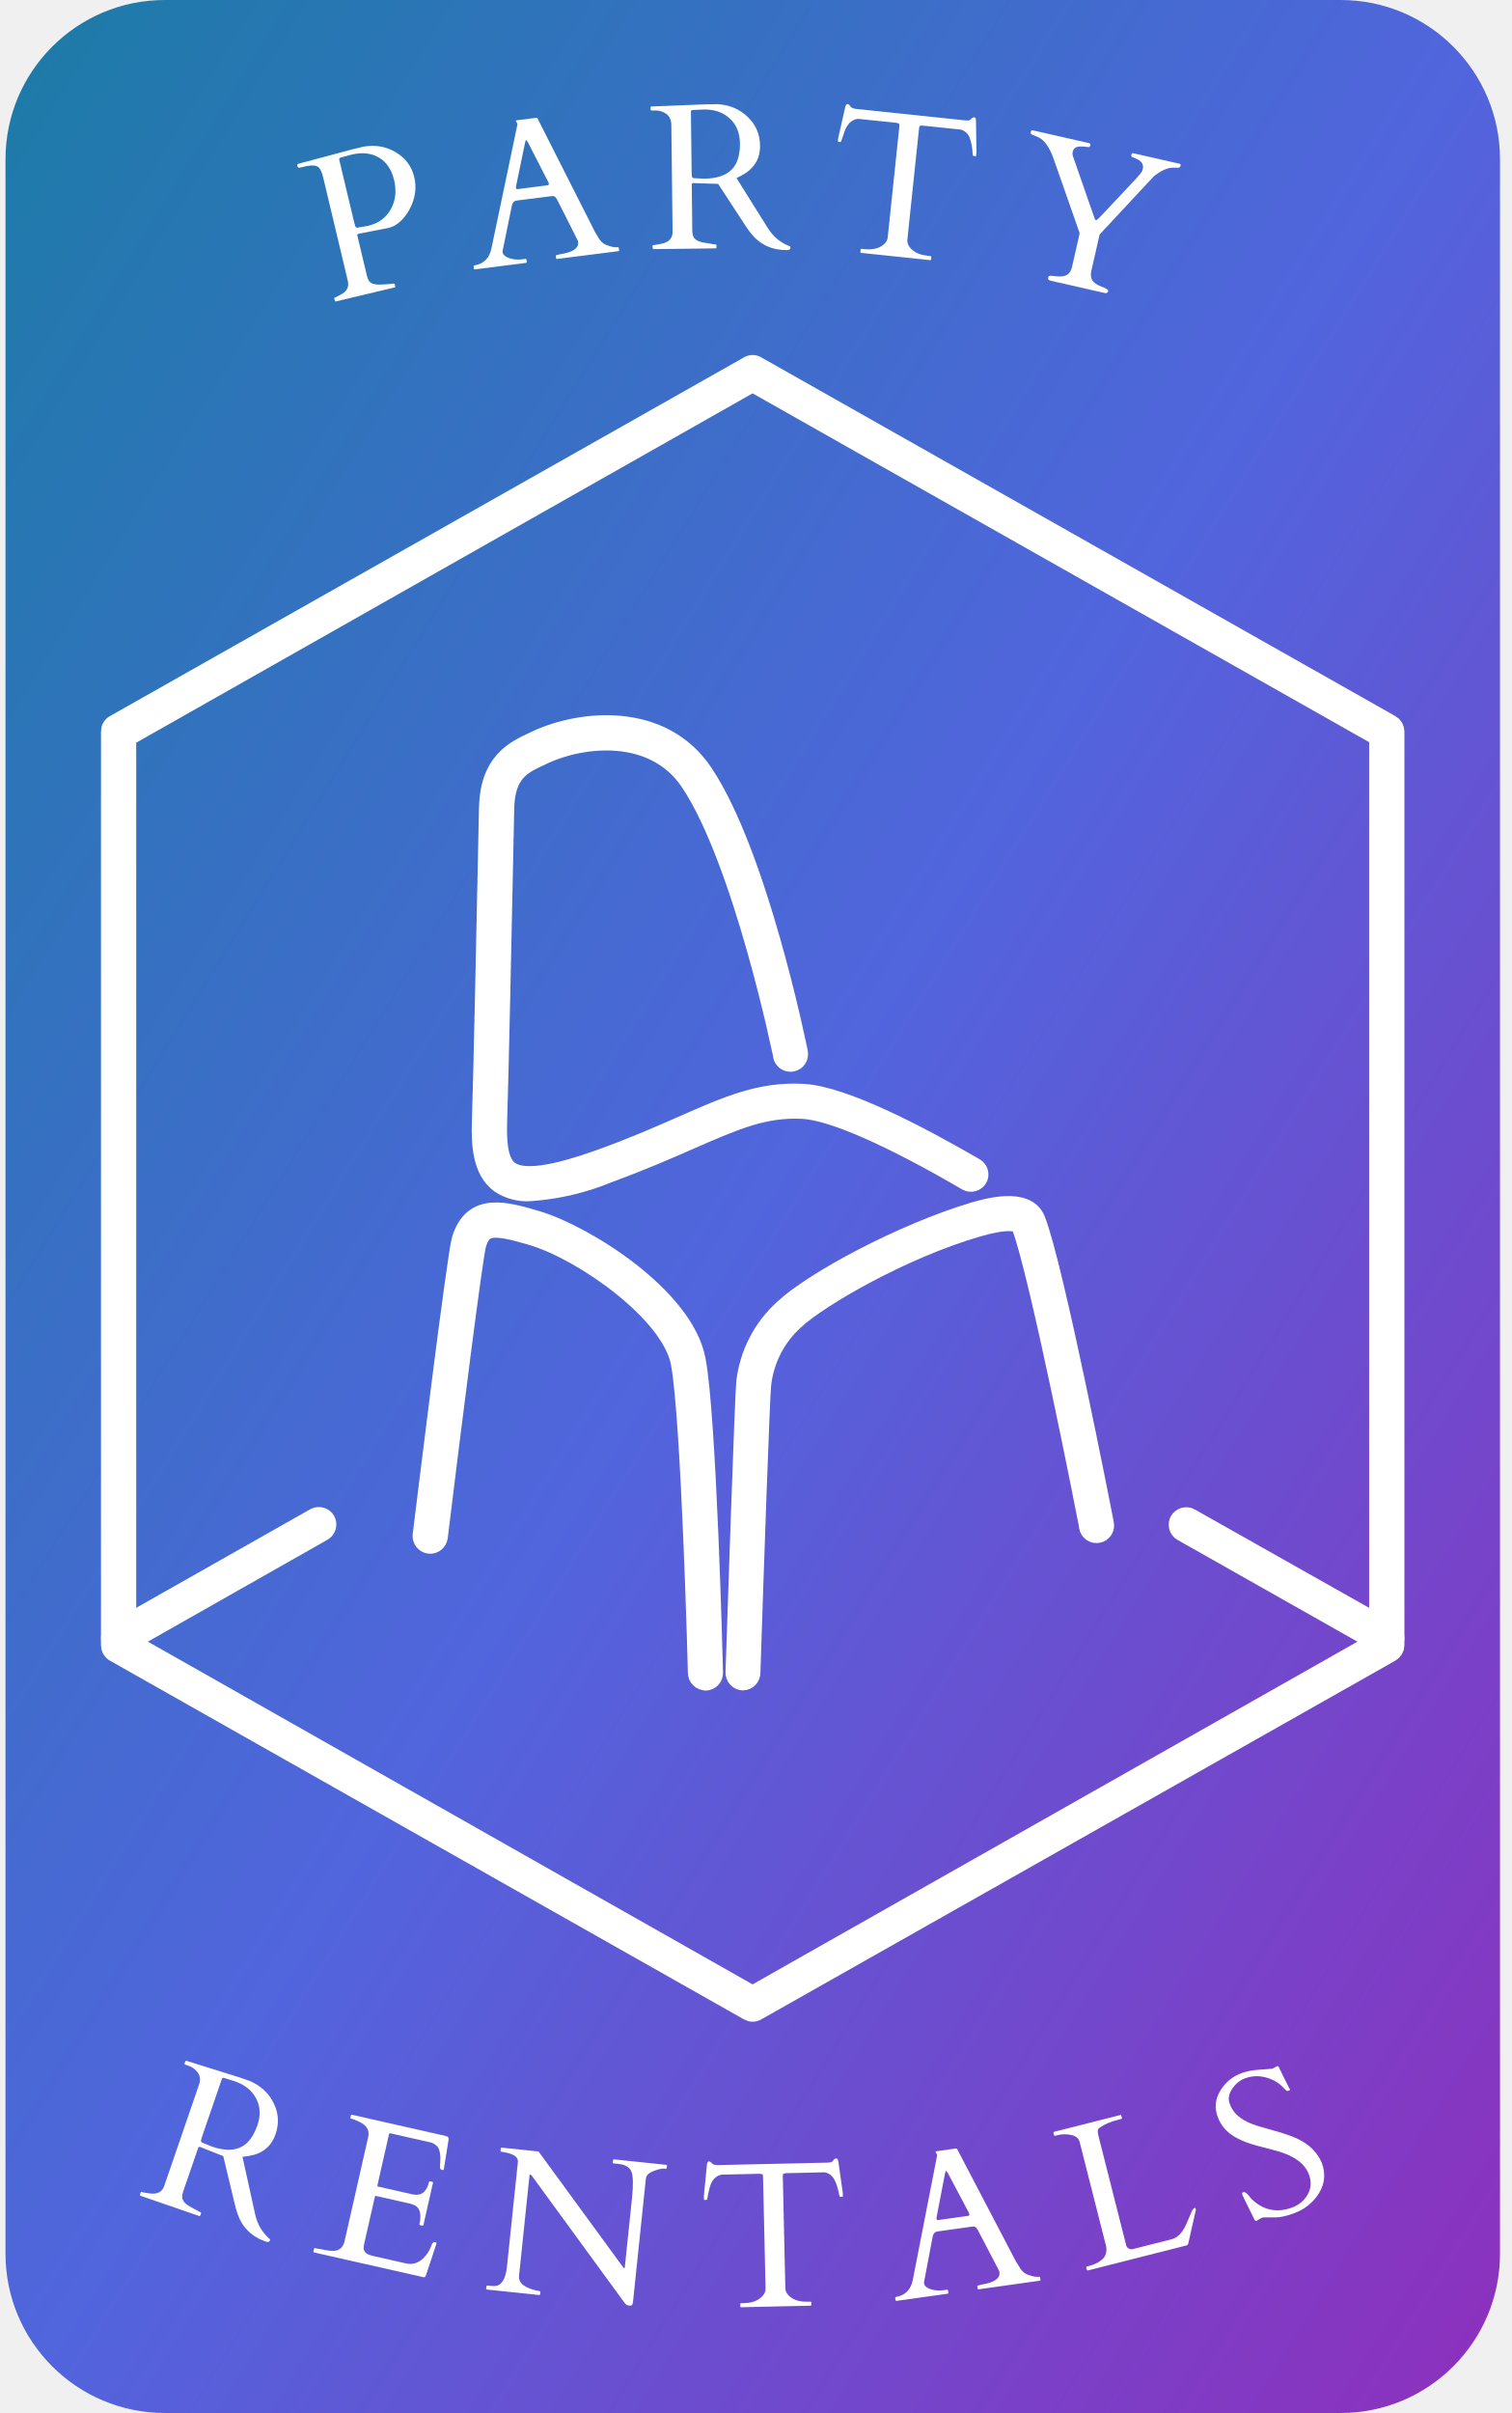
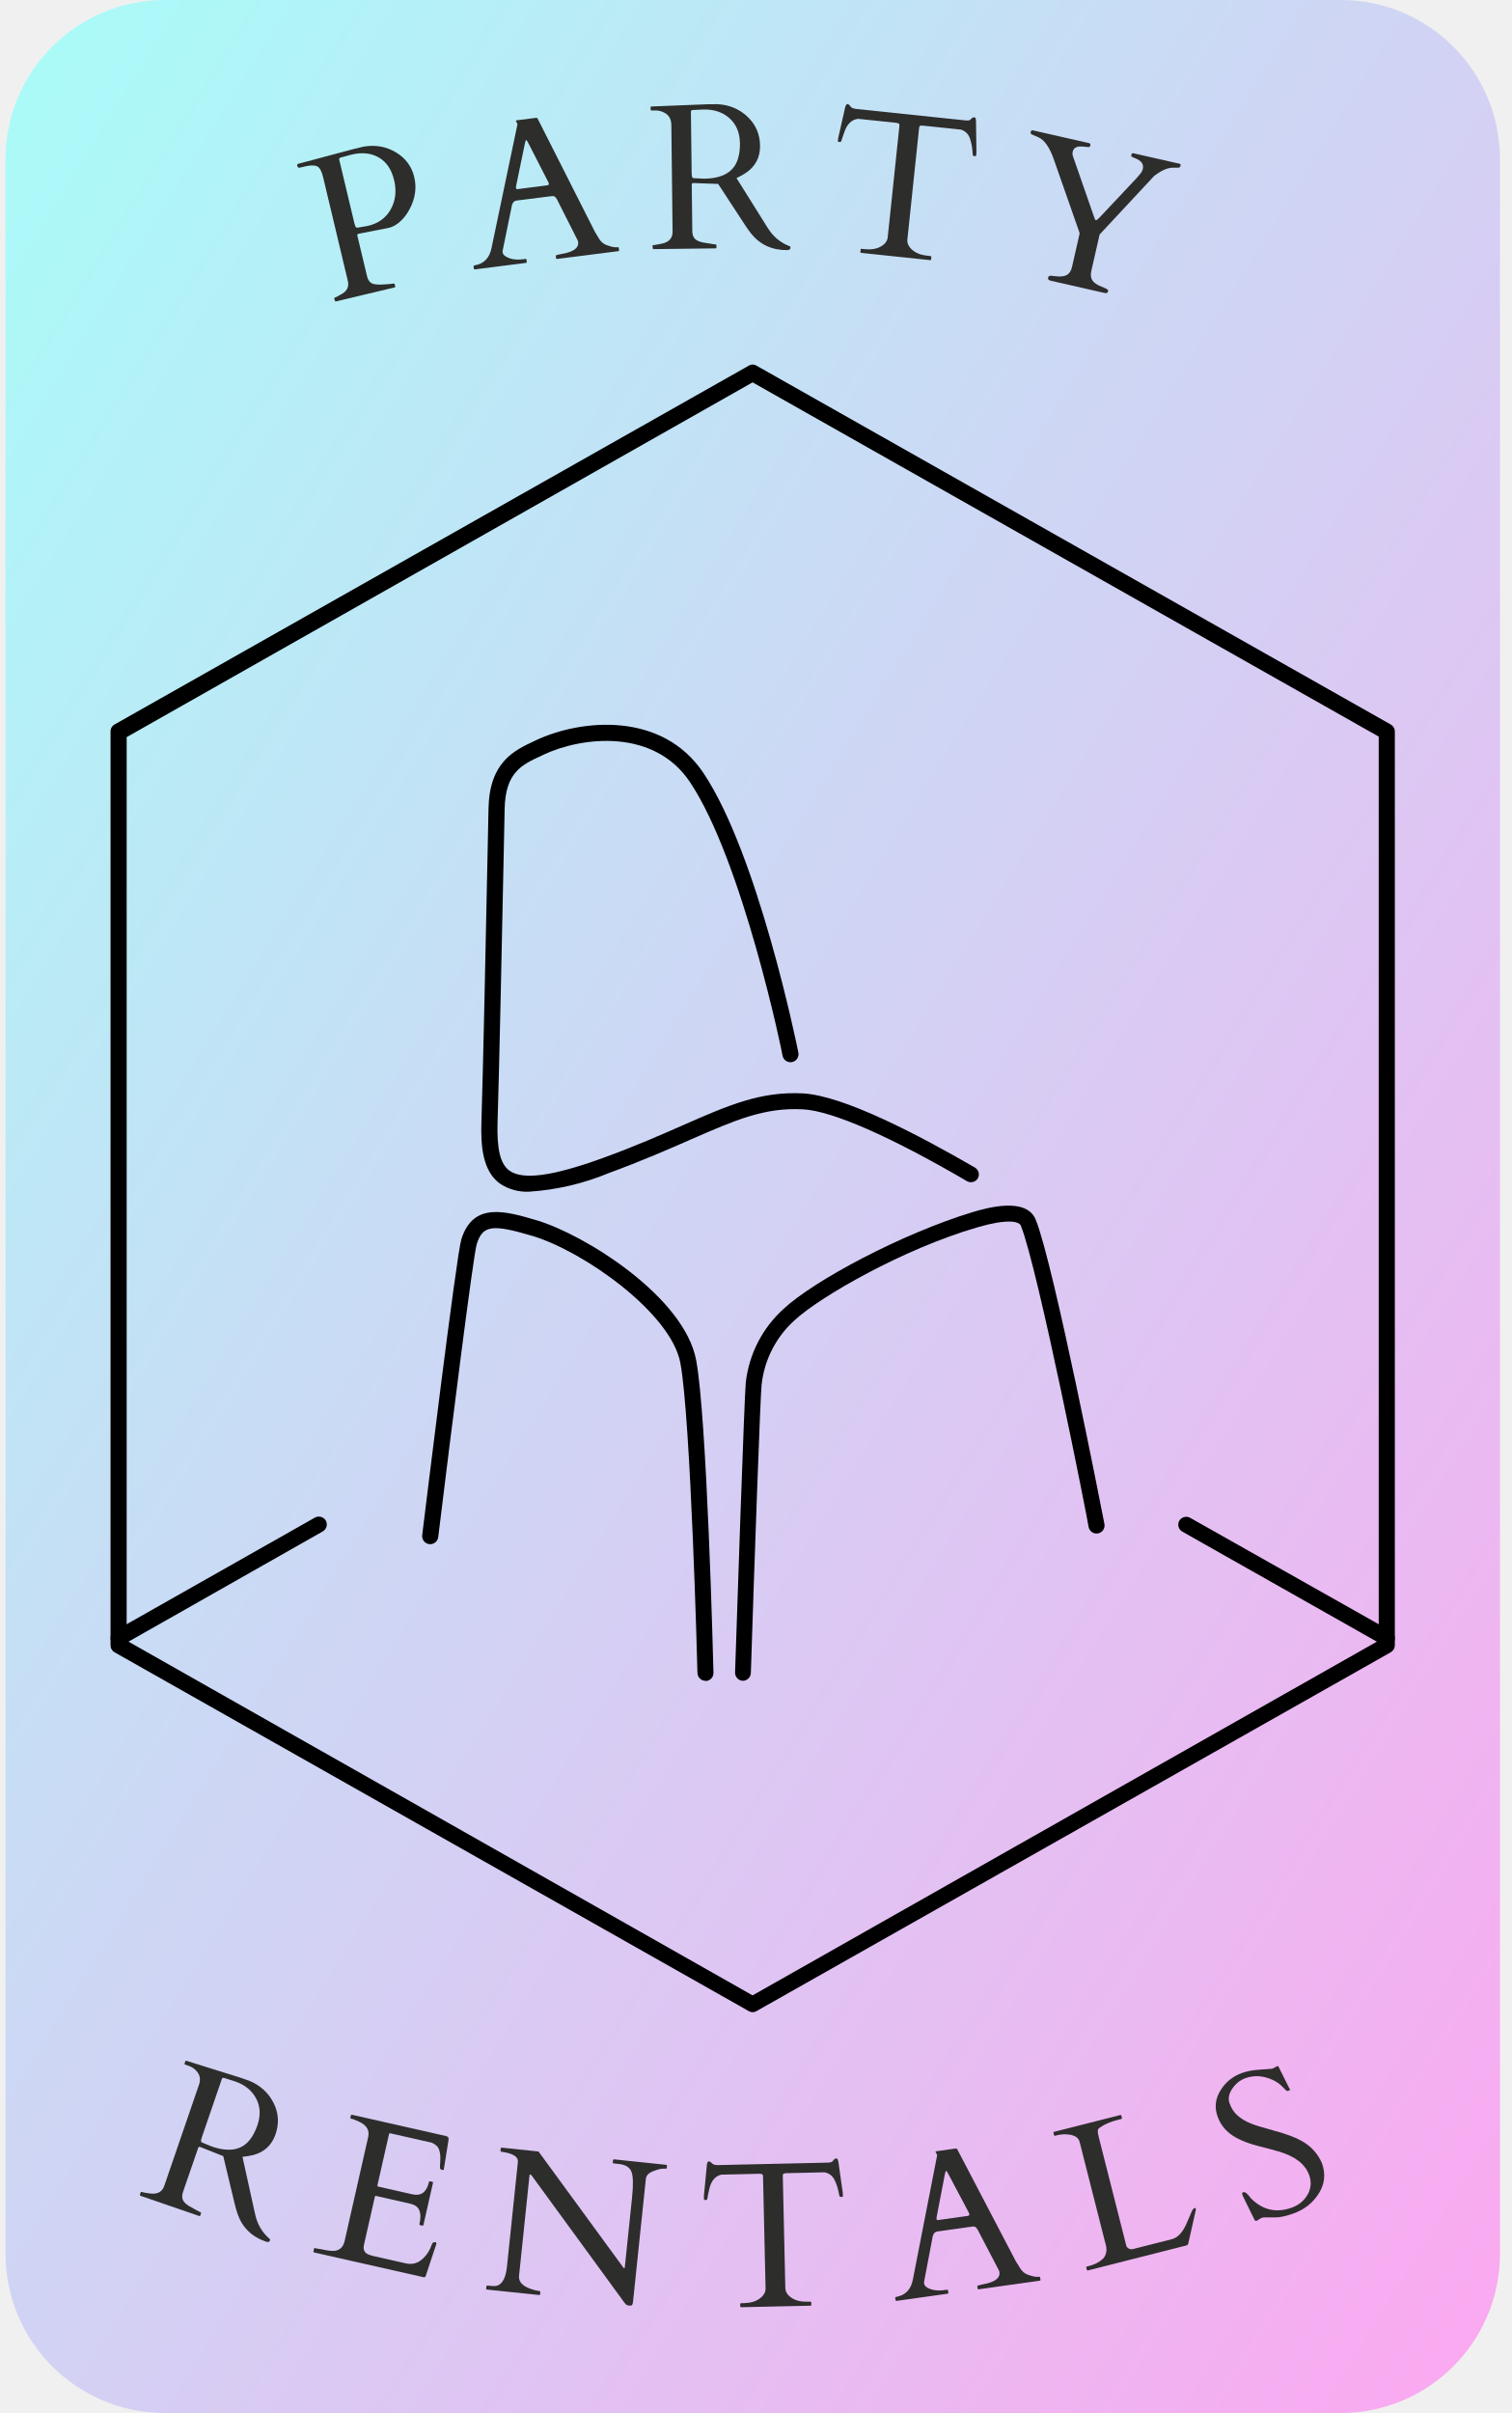
<svg xmlns="http://www.w3.org/2000/svg" zoomAndPan="magnify" viewBox="1 23.5 114.94 757" height="750" width="470">
  <defs>
    <linearGradient id="bgGradient" x1="0%" y1="0%" x2="100%" y2="100%">
-       <stop offset="0%" stop-color="#1b7ca6" />
-       <stop offset="50%" stop-color="#5165dd" />
-       <stop offset="100%" stop-color="#8e2fbd" />
+       <stop offset="0%" stop-color="#a8fdf8" />
+       <stop offset="100%" stop-color="#fca7f0" />
    </linearGradient>
  </defs>
  <rect x="1" y="23.5" width="469" height="757" rx="50" ry="50" transform="translate(-178)" fill="url(#bgGradient)" />
  <g transform="translate(-352.1)">
-     <path fill="#ffffff" stroke="#ffffff" stroke-width="6" stroke-linejoin="round" stroke-linecap="round" d="M 409.547 654.746 C 409.109 654.75 408.707 654.637 408.332 654.406 L 209.348 541.863 C 208.945 541.637 208.633 541.324 208.402 540.926 C 208.172 540.527 208.062 540.098 208.066 539.637 L 208.066 252.961 C 208.059 252.508 208.172 252.082 208.402 251.688 C 208.633 251.293 208.945 250.988 209.348 250.77 L 408.332 138.227 C 408.711 137.988 409.121 137.871 409.562 137.871 C 410.008 137.871 410.418 137.988 410.797 138.227 L 609.781 250.77 C 610.184 250.988 610.504 251.293 610.742 251.684 C 610.977 252.078 611.094 252.504 611.098 252.961 L 611.098 539.637 C 611.094 540.098 610.977 540.531 610.742 540.93 C 610.504 541.328 610.184 541.637 609.781 541.863 L 410.797 654.406 C 410.41 654.641 409.996 654.754 409.547 654.746 Z M 213.125 538.188 L 409.547 649.484 L 606.039 538.188 L 606.039 254.582 L 409.547 143.453 L 213.125 254.75 Z M 608.535 539.637 Z M 608.535 539.637 " fill-opacity="1" fill-rule="nonzero" />
-     <path fill="#ffffff" stroke="#ffffff" stroke-width="6" stroke-linejoin="round" stroke-linecap="round" d="M 608.535 539.906 C 608.098 539.91 607.691 539.797 607.32 539.57 L 544.387 503.988 C 544.102 503.824 543.859 503.613 543.656 503.355 C 543.457 503.098 543.312 502.812 543.223 502.496 C 543.133 502.18 543.109 501.859 543.148 501.535 C 543.184 501.207 543.281 500.902 543.441 500.617 C 543.605 500.332 543.816 500.09 544.074 499.887 C 544.328 499.684 544.617 499.539 544.93 499.445 C 545.246 499.355 545.566 499.324 545.891 499.359 C 546.215 499.391 546.523 499.484 546.812 499.637 L 609.816 535.184 C 610.055 535.324 610.27 535.496 610.453 535.707 C 610.637 535.914 610.781 536.148 610.887 536.402 C 610.996 536.66 611.059 536.926 611.078 537.203 C 611.098 537.48 611.07 537.754 611 538.023 C 610.93 538.293 610.816 538.543 610.66 538.773 C 610.508 539.008 610.32 539.207 610.102 539.379 C 609.883 539.547 609.641 539.68 609.379 539.77 C 609.117 539.859 608.844 539.906 608.566 539.906 Z M 608.535 539.906 " fill-opacity="1" fill-rule="nonzero" />
-     <path fill="#ffffff" stroke="#ffffff" stroke-width="6" stroke-linejoin="round" stroke-linecap="round" d="M 210.594 539.906 C 210.316 539.906 210.047 539.859 209.785 539.77 C 209.52 539.68 209.281 539.547 209.059 539.379 C 208.84 539.207 208.652 539.008 208.5 538.773 C 208.348 538.543 208.234 538.293 208.164 538.023 C 208.094 537.754 208.066 537.48 208.086 537.203 C 208.105 536.926 208.168 536.66 208.273 536.402 C 208.383 536.148 208.527 535.914 208.711 535.707 C 208.895 535.496 209.105 535.324 209.348 535.184 L 272.246 499.57 C 272.535 499.418 272.844 499.324 273.172 499.293 C 273.496 499.258 273.816 499.289 274.129 499.379 C 274.445 499.469 274.73 499.617 274.988 499.82 C 275.246 500.02 275.457 500.266 275.621 500.547 C 275.777 500.836 275.875 501.141 275.914 501.465 C 275.953 501.793 275.926 502.113 275.84 502.43 C 275.75 502.742 275.605 503.031 275.402 503.289 C 275.203 503.547 274.961 503.758 274.676 503.922 L 211.844 539.57 C 211.461 539.805 211.043 539.918 210.594 539.906 Z M 210.594 539.906 " fill-opacity="1" fill-rule="nonzero" />
-     <path fill="#ffffff" stroke="#ffffff" stroke-width="6" stroke-linejoin="round" stroke-linecap="round" d="M 339.531 397.344 C 337.891 397.434 336.277 397.262 334.691 396.828 C 333.105 396.395 331.625 395.727 330.258 394.816 C 324.727 390.801 324.219 382.742 324.457 375.355 C 324.961 360.145 325.906 314.648 326.41 290.195 L 326.68 277.109 C 326.984 262.539 334.742 258.934 341.016 255.996 L 341.723 255.66 C 355.688 249.152 381.117 246.555 394.133 266.016 C 411.199 291.512 423.41 351.141 423.914 353.703 C 423.98 354.031 423.984 354.359 423.918 354.691 C 423.855 355.02 423.73 355.324 423.547 355.605 C 423.363 355.883 423.129 356.117 422.852 356.305 C 422.574 356.492 422.27 356.621 421.941 356.688 C 421.613 356.754 421.285 356.758 420.953 356.691 C 420.625 356.629 420.32 356.504 420.039 356.32 C 419.762 356.133 419.527 355.902 419.34 355.625 C 419.152 355.348 419.023 355.043 418.957 354.715 C 418.957 354.109 406.41 293.535 389.918 268.883 C 378.688 252.02 356.191 254.516 343.883 260.281 L 343.141 260.652 C 337.137 263.418 331.977 265.812 331.742 277.246 L 331.473 290.332 C 330.965 314.781 330.02 360.312 329.516 375.559 C 329.246 384.023 330.391 388.676 333.223 390.734 C 337.406 393.77 346.715 392.523 362.465 386.824 C 372.785 383.078 380.879 379.504 387.996 376.367 C 401.992 370.23 412.109 365.812 425.363 366.52 C 438.078 367.195 461.656 379.539 479.328 389.789 C 479.609 389.957 479.848 390.168 480.047 390.43 C 480.246 390.688 480.387 390.977 480.473 391.289 C 480.555 391.605 480.578 391.926 480.539 392.25 C 480.496 392.574 480.398 392.879 480.238 393.164 C 480.07 393.441 479.855 393.68 479.594 393.875 C 479.336 394.07 479.047 394.211 478.734 394.293 C 478.422 394.379 478.102 394.402 477.777 394.363 C 477.457 394.324 477.152 394.23 476.867 394.074 C 452.785 380.012 434.473 371.984 425.332 371.512 C 413.293 370.871 404.117 374.883 390.289 380.922 C 383.07 384.09 374.91 387.664 364.422 391.512 C 356.445 394.82 348.148 396.766 339.531 397.344 Z M 339.531 397.344 " fill-opacity="1" fill-rule="nonzero" />
-     <path fill="#ffffff" stroke="#ffffff" stroke-width="6" stroke-linejoin="round" stroke-linecap="round" d="M 394.742 550.801 C 394.41 550.797 394.094 550.73 393.793 550.602 C 393.488 550.473 393.219 550.293 392.988 550.059 C 392.754 549.828 392.574 549.559 392.445 549.254 C 392.316 548.949 392.25 548.633 392.246 548.305 C 392.246 547.527 390.156 468.375 386.883 451.07 C 383.914 435.355 356.531 416.062 340.508 411.242 C 327.793 407.465 324.828 407.867 322.973 413.836 C 321.926 417.211 315.18 470.633 310.898 505.707 C 310.855 506.043 310.754 506.355 310.59 506.648 C 310.426 506.938 310.211 507.188 309.945 507.395 C 309.684 507.602 309.391 507.75 309.066 507.844 C 308.742 507.934 308.414 507.957 308.082 507.918 C 307.75 507.879 307.434 507.773 307.145 507.609 C 306.852 507.445 306.602 507.23 306.395 506.965 C 306.188 506.703 306.039 506.41 305.949 506.086 C 305.855 505.762 305.832 505.434 305.871 505.102 C 306.984 496.098 316.633 417.109 318.148 412.32 C 321.859 400.414 332.078 403.449 341.961 406.383 C 356.934 410.871 388.133 430.328 391.84 450.227 C 395.215 467.902 397.203 545 397.27 548.27 C 397.281 548.605 397.227 548.93 397.105 549.246 C 396.984 549.559 396.809 549.836 396.578 550.078 C 396.348 550.324 396.078 550.512 395.773 550.648 C 395.465 550.785 395.145 550.859 394.809 550.867 Z M 394.742 550.801 " fill-opacity="1" fill-rule="nonzero" />
-     <path fill="#ffffff" stroke="#ffffff" stroke-width="6" stroke-linejoin="round" stroke-linecap="round" d="M 406.477 550.801 C 406.145 550.781 405.824 550.703 405.523 550.562 C 405.219 550.418 404.957 550.227 404.73 549.98 C 404.504 549.734 404.328 549.453 404.211 549.141 C 404.094 548.828 404.039 548.504 404.051 548.168 C 404.523 533.465 407.02 460.008 407.422 457.109 C 407.68 454.914 408.129 452.758 408.773 450.645 C 409.418 448.527 410.246 446.488 411.262 444.523 C 412.273 442.562 413.457 440.703 414.805 438.953 C 416.156 437.203 417.652 435.586 419.293 434.105 C 428.805 425.238 456.395 410.5 478.621 403.754 C 482.801 402.539 495.484 398.797 498.418 406.18 C 504.051 420.109 519.293 498.152 519.934 501.457 C 520.016 501.793 520.031 502.133 519.973 502.473 C 519.918 502.816 519.797 503.133 519.613 503.422 C 519.426 503.715 519.191 503.957 518.906 504.152 C 518.621 504.348 518.309 504.48 517.969 504.547 C 517.629 504.613 517.289 504.609 516.953 504.539 C 516.613 504.465 516.305 504.332 516.02 504.133 C 515.738 503.934 515.508 503.688 515.324 503.391 C 515.145 503.098 515.027 502.777 514.977 502.438 C 514.977 501.629 499.16 421.492 493.73 408.004 C 493.156 406.586 489.242 405.844 480.07 408.543 C 456.832 415.289 430.594 430.363 422.734 437.684 C 421.289 438.98 419.977 440.398 418.789 441.938 C 417.605 443.477 416.57 445.113 415.688 446.844 C 414.801 448.57 414.082 450.367 413.523 452.227 C 412.969 454.09 412.59 455.988 412.379 457.918 C 412.008 460.648 410.121 513.43 409.008 548.238 C 409.008 548.574 408.945 548.898 408.816 549.211 C 408.688 549.523 408.504 549.797 408.27 550.039 C 408.031 550.277 407.758 550.465 407.449 550.598 C 407.141 550.727 406.816 550.797 406.477 550.801 Z M 406.477 550.801 " fill-opacity="1" fill-rule="nonzero" />
-     <g fill="#ffffff" fill-opacity="1">
+     <path fill="#000000" d="M 409.547 654.746 C 409.109 654.75 408.707 654.637 408.332 654.406 L 209.348 541.863 C 208.945 541.637 208.633 541.324 208.402 540.926 C 208.172 540.527 208.062 540.098 208.066 539.637 L 208.066 252.961 C 208.059 252.508 208.172 252.082 208.402 251.688 C 208.633 251.293 208.945 250.988 209.348 250.77 L 408.332 138.227 C 408.711 137.988 409.121 137.871 409.562 137.871 C 410.008 137.871 410.418 137.988 410.797 138.227 L 609.781 250.77 C 610.184 250.988 610.504 251.293 610.742 251.684 C 610.977 252.078 611.094 252.504 611.098 252.961 L 611.098 539.637 C 611.094 540.098 610.977 540.531 610.742 540.93 C 610.504 541.328 610.184 541.637 609.781 541.863 L 410.797 654.406 C 410.41 654.641 409.996 654.754 409.547 654.746 Z M 213.125 538.188 L 409.547 649.484 L 606.039 538.188 L 606.039 254.582 L 409.547 143.453 L 213.125 254.75 Z M 608.535 539.637 Z M 608.535 539.637 " fill-opacity="1" fill-rule="nonzero" />
+     <path fill="#000000" d="M 608.535 539.906 C 608.098 539.91 607.691 539.797 607.32 539.57 L 544.387 503.988 C 544.102 503.824 543.859 503.613 543.656 503.355 C 543.457 503.098 543.312 502.812 543.223 502.496 C 543.133 502.18 543.109 501.859 543.148 501.535 C 543.184 501.207 543.281 500.902 543.441 500.617 C 543.605 500.332 543.816 500.09 544.074 499.887 C 544.328 499.684 544.617 499.539 544.93 499.445 C 545.246 499.355 545.566 499.324 545.891 499.359 C 546.215 499.391 546.523 499.484 546.812 499.637 L 609.816 535.184 C 610.055 535.324 610.27 535.496 610.453 535.707 C 610.637 535.914 610.781 536.148 610.887 536.402 C 610.996 536.66 611.059 536.926 611.078 537.203 C 611.098 537.48 611.07 537.754 611 538.023 C 610.93 538.293 610.816 538.543 610.66 538.773 C 610.508 539.008 610.32 539.207 610.102 539.379 C 609.883 539.547 609.641 539.68 609.379 539.77 C 609.117 539.859 608.844 539.906 608.566 539.906 Z M 608.535 539.906 " fill-opacity="1" fill-rule="nonzero" />
+     <path fill="#000000" d="M 210.594 539.906 C 210.316 539.906 210.047 539.859 209.785 539.77 C 209.52 539.68 209.281 539.547 209.059 539.379 C 208.84 539.207 208.652 539.008 208.5 538.773 C 208.348 538.543 208.234 538.293 208.164 538.023 C 208.094 537.754 208.066 537.48 208.086 537.203 C 208.105 536.926 208.168 536.66 208.273 536.402 C 208.383 536.148 208.527 535.914 208.711 535.707 C 208.895 535.496 209.105 535.324 209.348 535.184 L 272.246 499.57 C 272.535 499.418 272.844 499.324 273.172 499.293 C 273.496 499.258 273.816 499.289 274.129 499.379 C 274.445 499.469 274.73 499.617 274.988 499.82 C 275.246 500.02 275.457 500.266 275.621 500.547 C 275.777 500.836 275.875 501.141 275.914 501.465 C 275.953 501.793 275.926 502.113 275.84 502.43 C 275.75 502.742 275.605 503.031 275.402 503.289 C 275.203 503.547 274.961 503.758 274.676 503.922 L 211.844 539.57 C 211.461 539.805 211.043 539.918 210.594 539.906 Z M 210.594 539.906 " fill-opacity="1" fill-rule="nonzero" />
+     <path fill="#000000" d="M 339.531 397.344 C 337.891 397.434 336.277 397.262 334.691 396.828 C 333.105 396.395 331.625 395.727 330.258 394.816 C 324.727 390.801 324.219 382.742 324.457 375.355 C 324.961 360.145 325.906 314.648 326.41 290.195 L 326.68 277.109 C 326.984 262.539 334.742 258.934 341.016 255.996 L 341.723 255.66 C 355.688 249.152 381.117 246.555 394.133 266.016 C 411.199 291.512 423.41 351.141 423.914 353.703 C 423.98 354.031 423.984 354.359 423.918 354.691 C 423.855 355.02 423.73 355.324 423.547 355.605 C 423.363 355.883 423.129 356.117 422.852 356.305 C 422.574 356.492 422.27 356.621 421.941 356.688 C 421.613 356.754 421.285 356.758 420.953 356.691 C 420.625 356.629 420.32 356.504 420.039 356.32 C 419.762 356.133 419.527 355.902 419.34 355.625 C 419.152 355.348 419.023 355.043 418.957 354.715 C 418.957 354.109 406.41 293.535 389.918 268.883 C 378.688 252.02 356.191 254.516 343.883 260.281 L 343.141 260.652 C 337.137 263.418 331.977 265.812 331.742 277.246 L 331.473 290.332 C 330.965 314.781 330.02 360.312 329.516 375.559 C 329.246 384.023 330.391 388.676 333.223 390.734 C 337.406 393.77 346.715 392.523 362.465 386.824 C 372.785 383.078 380.879 379.504 387.996 376.367 C 401.992 370.23 412.109 365.812 425.363 366.52 C 438.078 367.195 461.656 379.539 479.328 389.789 C 479.609 389.957 479.848 390.168 480.047 390.43 C 480.246 390.688 480.387 390.977 480.473 391.289 C 480.555 391.605 480.578 391.926 480.539 392.25 C 480.496 392.574 480.398 392.879 480.238 393.164 C 480.07 393.441 479.855 393.68 479.594 393.875 C 479.336 394.07 479.047 394.211 478.734 394.293 C 478.422 394.379 478.102 394.402 477.777 394.363 C 477.457 394.324 477.152 394.23 476.867 394.074 C 452.785 380.012 434.473 371.984 425.332 371.512 C 413.293 370.871 404.117 374.883 390.289 380.922 C 383.07 384.09 374.91 387.664 364.422 391.512 C 356.445 394.82 348.148 396.766 339.531 397.344 Z M 339.531 397.344 " fill-opacity="1" fill-rule="nonzero" />
+     <path fill="#000000" d="M 394.742 550.801 C 394.41 550.797 394.094 550.73 393.793 550.602 C 393.488 550.473 393.219 550.293 392.988 550.059 C 392.754 549.828 392.574 549.559 392.445 549.254 C 392.316 548.949 392.25 548.633 392.246 548.305 C 392.246 547.527 390.156 468.375 386.883 451.07 C 383.914 435.355 356.531 416.062 340.508 411.242 C 327.793 407.465 324.828 407.867 322.973 413.836 C 321.926 417.211 315.18 470.633 310.898 505.707 C 310.855 506.043 310.754 506.355 310.59 506.648 C 310.426 506.938 310.211 507.188 309.945 507.395 C 309.684 507.602 309.391 507.75 309.066 507.844 C 308.742 507.934 308.414 507.957 308.082 507.918 C 307.75 507.879 307.434 507.773 307.145 507.609 C 306.852 507.445 306.602 507.23 306.395 506.965 C 306.188 506.703 306.039 506.41 305.949 506.086 C 305.855 505.762 305.832 505.434 305.871 505.102 C 306.984 496.098 316.633 417.109 318.148 412.32 C 321.859 400.414 332.078 403.449 341.961 406.383 C 356.934 410.871 388.133 430.328 391.84 450.227 C 395.215 467.902 397.203 545 397.27 548.27 C 397.281 548.605 397.227 548.93 397.105 549.246 C 396.984 549.559 396.809 549.836 396.578 550.078 C 396.348 550.324 396.078 550.512 395.773 550.648 C 395.465 550.785 395.145 550.859 394.809 550.867 Z M 394.742 550.801 " fill-opacity="1" fill-rule="nonzero" />
+     <path fill="#000000" d="M 406.477 550.801 C 406.145 550.781 405.824 550.703 405.523 550.562 C 405.219 550.418 404.957 550.227 404.73 549.98 C 404.504 549.734 404.328 549.453 404.211 549.141 C 404.094 548.828 404.039 548.504 404.051 548.168 C 404.523 533.465 407.02 460.008 407.422 457.109 C 407.68 454.914 408.129 452.758 408.773 450.645 C 409.418 448.527 410.246 446.488 411.262 444.523 C 412.273 442.562 413.457 440.703 414.805 438.953 C 416.156 437.203 417.652 435.586 419.293 434.105 C 428.805 425.238 456.395 410.5 478.621 403.754 C 482.801 402.539 495.484 398.797 498.418 406.18 C 504.051 420.109 519.293 498.152 519.934 501.457 C 520.016 501.793 520.031 502.133 519.973 502.473 C 519.918 502.816 519.797 503.133 519.613 503.422 C 519.426 503.715 519.191 503.957 518.906 504.152 C 518.621 504.348 518.309 504.48 517.969 504.547 C 517.629 504.613 517.289 504.609 516.953 504.539 C 516.613 504.465 516.305 504.332 516.02 504.133 C 515.738 503.934 515.508 503.688 515.324 503.391 C 515.145 503.098 515.027 502.777 514.977 502.438 C 514.977 501.629 499.16 421.492 493.73 408.004 C 493.156 406.586 489.242 405.844 480.07 408.543 C 456.832 415.289 430.594 430.363 422.734 437.684 C 421.289 438.98 419.977 440.398 418.789 441.938 C 417.605 443.477 416.57 445.113 415.688 446.844 C 414.801 448.57 414.082 450.367 413.523 452.227 C 412.969 454.09 412.59 455.988 412.379 457.918 C 412.008 460.648 410.121 513.43 409.008 548.238 C 409.008 548.574 408.945 548.898 408.816 549.211 C 408.688 549.523 408.504 549.797 408.27 550.039 C 408.031 550.277 407.758 550.465 407.449 550.598 C 407.141 550.727 406.816 550.797 406.477 550.801 Z M 406.477 550.801 " fill-opacity="1" fill-rule="nonzero" />
+     <g fill="#2d2d2c" fill-opacity="1">
      <g transform="translate(275.67, 118.8103)">
        <g>
          <path d="M 3.078 -0.734 C 2.922 -0.691 2.789 -0.879 2.688 -1.297 L 2.609 -1.656 C 2.566 -1.82 2.648 -1.93 2.859 -1.984 C 3.066 -2.035 3.352 -2.172 3.719 -2.391 C 4.094 -2.609 4.375 -2.766 4.562 -2.859 C 6.551 -3.828 7.316 -5.27 6.859 -7.188 L -0.906 -39.781 C -1.363 -41.676 -2.004 -42.801 -2.828 -43.156 C -3.648 -43.52 -4.977 -43.484 -6.812 -43.047 L -8.188 -42.719 C -8.625 -42.613 -8.898 -42.812 -9.016 -43.312 C -9.086 -43.594 -8.992 -43.797 -8.734 -43.922 L -8.516 -43.969 L 8.688 -48.562 L 11.812 -49.312 C 15.551 -49.938 18.93 -49.336 21.953 -47.516 C 24.984 -45.703 26.898 -43.113 27.703 -39.75 C 28.504 -36.383 28.02 -33.035 26.25 -29.703 C 25.488 -28.242 24.539 -26.984 23.406 -25.922 C 22.27 -24.859 21.066 -24.164 19.797 -23.844 L 10.438 -22.016 L 10.203 -21.953 C 9.891 -21.879 9.77 -21.695 9.844 -21.406 L 12.875 -8.703 C 13.133 -7.578 13.633 -6.816 14.375 -6.422 C 15.125 -6.035 16.535 -5.93 18.609 -6.109 C 18.891 -6.129 19.336 -6.16 19.953 -6.203 C 20.566 -6.254 20.977 -6.301 21.188 -6.344 C 21.395 -6.395 21.52 -6.336 21.562 -6.172 L 21.734 -5.438 C 21.773 -5.27 21.711 -5.172 21.547 -5.141 Z M 6.516 -46.391 C 6.273 -46.328 6.016 -46.258 5.734 -46.188 C 5.461 -46.113 5.113 -46.02 4.688 -45.906 C 4.258 -45.789 4.082 -45.566 4.156 -45.234 L 8.906 -25.328 L 9.188 -24.406 C 9.344 -23.988 9.594 -23.816 9.938 -23.891 L 13.141 -24.438 C 16.453 -25.219 18.852 -26.961 20.344 -29.672 C 21.844 -32.379 22.191 -35.414 21.391 -38.781 C 20.586 -42.145 18.984 -44.52 16.578 -45.906 C 14.172 -47.289 11.328 -47.594 8.047 -46.812 C 7.766 -46.75 7.5 -46.68 7.25 -46.609 C 7.008 -46.535 6.766 -46.461 6.516 -46.391 Z M 6.516 -46.391 " />
        </g>
      </g>
    </g>
-     <g fill="#ffffff" fill-opacity="1">
+     <g fill="#2d2d2c" fill-opacity="1">
      <g transform="translate(321.9651, 108.0635)">
        <g>
          <path d="M 16.719 -2.375 C 16.738 -2.207 16.664 -2.113 16.5 -2.094 L 0.406 -0.047 C 0.238 -0.023 0.145 -0.098 0.125 -0.266 L 0.031 -1.016 C 0.008 -1.18 0.141 -1.285 0.422 -1.328 C 3.266 -1.816 5.004 -3.598 5.641 -6.672 L 13.781 -45.484 C 13.789 -45.523 13.797 -45.578 13.797 -45.641 L 13.312 -46.641 C 13.301 -46.742 13.336 -46.801 13.422 -46.812 L 19.719 -47.609 C 19.758 -47.586 19.816 -47.57 19.891 -47.562 C 19.973 -47.551 20.047 -47.492 20.109 -47.391 L 38.156 -11.734 C 38.52 -11.191 38.816 -10.703 39.047 -10.266 C 39.285 -9.828 39.547 -9.43 39.828 -9.078 C 40.441 -8.285 41.359 -7.727 42.578 -7.406 C 43.598 -7.039 44.508 -6.91 45.312 -7.016 C 45.477 -7.035 45.57 -6.953 45.594 -6.766 L 45.688 -6.047 C 45.707 -5.879 45.633 -5.785 45.469 -5.766 L 26.203 -3.328 C 26.035 -3.305 25.941 -3.379 25.922 -3.547 L 25.828 -4.297 C 25.805 -4.461 26.176 -4.613 26.938 -4.75 C 27.707 -4.883 28.344 -5.008 28.844 -5.125 C 31.719 -5.812 33.051 -6.984 32.844 -8.641 C 32.832 -8.773 32.797 -8.922 32.734 -9.078 L 26.266 -21.891 C 26.234 -21.93 26.18 -22.016 26.109 -22.141 C 25.773 -22.828 25.289 -23.129 24.656 -23.047 L 13.484 -21.641 C 12.848 -21.555 12.395 -21.141 12.125 -20.391 C 12.082 -20.254 12.062 -20.176 12.062 -20.156 L 9.109 -5.719 L 9.141 -5.438 C 9.203 -4.883 9.547 -4.43 10.172 -4.078 C 11.578 -3.242 13.363 -2.961 15.531 -3.234 L 16.344 -3.344 C 16.508 -3.363 16.602 -3.289 16.625 -3.125 Z M 23.156 -26.422 C 23.52 -26.461 23.68 -26.641 23.641 -26.953 C 23.617 -27.129 23.551 -27.316 23.438 -27.516 L 17.125 -39.828 C 16.832 -40.367 16.633 -40.633 16.531 -40.625 C 16.426 -40.613 16.301 -40.297 16.156 -39.672 L 13.375 -26.234 C 13.32 -26.016 13.312 -25.781 13.344 -25.531 C 13.375 -25.289 13.547 -25.191 13.859 -25.234 Z M 23.156 -26.422 " />
        </g>
      </g>
    </g>
-     <g fill="#ffffff" fill-opacity="1">
+     <g fill="#2d2d2c" fill-opacity="1">
      <g transform="translate(376.7866, 101.6665)">
        <g>
          <path d="M 1.656 -0.016 C 1.477 -0.016 1.391 -0.227 1.391 -0.656 L 1.375 -1.031 C 1.375 -1.195 1.461 -1.281 1.641 -1.281 C 1.766 -1.281 1.961 -1.301 2.234 -1.344 C 2.516 -1.395 2.801 -1.445 3.094 -1.5 C 3.395 -1.551 3.672 -1.602 3.922 -1.656 C 4.172 -1.707 4.348 -1.742 4.453 -1.766 C 6.609 -2.273 7.676 -3.516 7.656 -5.484 L 7.266 -39 C 7.242 -40.82 6.492 -42.102 5.016 -42.844 C 4.148 -43.301 3.223 -43.523 2.234 -43.516 L 1.031 -43.5 C 0.852 -43.5 0.766 -43.582 0.766 -43.75 L 0.75 -44.516 C 0.75 -44.68 0.879 -44.766 1.141 -44.766 L 18.562 -45.453 L 21.766 -45.484 C 25.504 -45.273 28.648 -43.953 31.203 -41.516 C 33.766 -39.078 35.066 -36.051 35.109 -32.438 C 35.148 -28.832 33.688 -26.008 30.719 -23.969 C 29.781 -23.344 28.781 -22.785 27.719 -22.297 L 37.5 -6.688 C 39.195 -3.957 41.469 -2.047 44.312 -0.953 C 44.539 -0.891 44.656 -0.742 44.656 -0.516 C 44.664 0.016 44.32 0.285 43.625 0.297 C 38.863 0.348 35.055 -1.422 32.203 -5.016 C 31.578 -5.805 30.953 -6.691 30.328 -7.672 L 21.953 -20.469 L 14.391 -20.734 L 14.141 -20.734 C 13.828 -20.723 13.672 -20.57 13.672 -20.281 L 13.844 -5.641 C 13.852 -4.484 14.191 -3.625 14.859 -3.062 C 15.523 -2.5 16.66 -2.117 18.266 -1.922 C 18.691 -1.867 19.207 -1.785 19.812 -1.672 C 20.426 -1.555 20.844 -1.5 21.062 -1.5 C 21.289 -1.508 21.406 -1.43 21.406 -1.266 L 21.422 -0.5 C 21.422 -0.332 21.336 -0.25 21.172 -0.25 Z M 15.969 -43.75 C 15.719 -43.738 15.445 -43.723 15.156 -43.703 C 14.875 -43.691 14.508 -43.676 14.062 -43.656 C 13.625 -43.645 13.406 -43.469 13.406 -43.125 L 13.641 -23.891 L 13.703 -22.938 C 13.773 -22.5 13.977 -22.273 14.312 -22.266 L 17.562 -22.109 C 23.5 -22.18 27.055 -24.336 28.234 -28.578 C 28.629 -29.922 28.816 -31.445 28.797 -33.156 C 28.754 -36.5 27.68 -39.117 25.578 -41.016 C 23.473 -42.922 20.801 -43.852 17.562 -43.812 C 17.258 -43.812 16.984 -43.801 16.734 -43.781 C 16.484 -43.77 16.227 -43.758 15.969 -43.75 Z M 15.969 -43.75 " />
        </g>
      </g>
    </g>
-     <g fill="#ffffff" fill-opacity="1">
+     <g fill="#2d2d2c" fill-opacity="1">
      <g transform="translate(430.7519, 101.4857)">
        <g>
          <path d="M 12.703 0.297 C 12.711 0.129 12.812 0.055 13 0.078 L 13.891 0.172 C 15.953 0.391 17.656 0.125 19 -0.625 C 20.344 -1.383 21.078 -2.352 21.203 -3.531 L 24.875 -38.469 C 24.914 -38.906 24.848 -39.156 24.672 -39.219 C 24.504 -39.289 24.297 -39.363 24.047 -39.438 L 11.922 -40.703 C 9.922 -40.492 8.484 -39.129 7.609 -36.609 C 7.117 -35.254 6.82 -34.383 6.719 -34 C 6.613 -33.613 6.477 -33.426 6.312 -33.438 L 5.734 -33.5 C 5.609 -33.508 5.551 -33.562 5.562 -33.656 L 5.672 -34.703 L 7.875 -44.422 C 8.07 -45.055 8.316 -45.359 8.609 -45.328 C 8.91 -45.297 9.207 -45.055 9.5 -44.609 C 9.789 -44.172 10.414 -43.898 11.375 -43.797 L 45.391 -40.234 C 46.297 -40.141 46.852 -40.188 47.062 -40.375 C 47.27 -40.57 47.469 -40.758 47.656 -40.938 C 47.852 -41.125 48.082 -41.203 48.344 -41.172 C 48.613 -41.141 48.77 -41.016 48.812 -40.797 C 48.863 -40.586 48.895 -40.359 48.906 -40.109 L 49.047 -30.156 L 48.938 -29.109 C 48.926 -29.016 48.859 -28.977 48.734 -29 L 48.156 -29.062 C 47.988 -29.07 47.895 -29.242 47.875 -29.578 C 47.758 -31.711 47.445 -33.43 46.938 -34.734 C 46.438 -36.035 45.516 -36.898 44.172 -37.328 L 32.016 -38.594 C 31.766 -38.582 31.551 -38.555 31.375 -38.516 C 31.195 -38.484 31.086 -38.25 31.047 -37.812 L 27.375 -2.875 C 27.25 -1.695 27.758 -0.602 28.906 0.406 C 30.062 1.426 31.672 2.039 33.734 2.25 L 34.656 2.359 C 34.82 2.367 34.898 2.457 34.891 2.625 L 34.812 3.391 C 34.789 3.555 34.695 3.633 34.531 3.625 L 12.844 1.344 C 12.676 1.32 12.602 1.227 12.625 1.062 Z M 12.703 0.297 " />
        </g>
      </g>
    </g>
-     <g fill="#ffffff" fill-opacity="1">
+     <g fill="#2d2d2c" fill-opacity="1">
      <g transform="translate(486.9202, 107.8822)">
        <g>
          <path d="M 16.266 3.703 C 15.566 3.547 15.266 3.258 15.359 2.844 L 15.438 2.547 C 15.508 2.211 15.859 2.078 16.484 2.141 C 17.109 2.203 17.52 2.25 17.719 2.281 C 19.32 2.469 20.516 2.328 21.297 1.859 C 22.078 1.398 22.602 0.562 22.875 -0.656 L 25.203 -10.891 C 25.242 -11.035 25.25 -11.195 25.219 -11.375 L 17.141 -34.438 C 15.879 -38.039 14.336 -40.301 12.516 -41.219 C 12.41 -41.258 12.234 -41.344 11.984 -41.469 C 11.734 -41.602 11.16 -41.848 10.266 -42.203 C 9.941 -42.328 9.828 -42.594 9.922 -43 C 10.016 -43.406 10.219 -43.57 10.531 -43.5 L 28.219 -39.484 C 28.57 -39.398 28.703 -39.148 28.609 -38.734 C 28.516 -38.328 28.289 -38.164 27.938 -38.25 C 26.52 -38.414 25.57 -38.473 25.094 -38.422 C 23.969 -38.285 23.301 -37.738 23.094 -36.781 C 22.977 -36.301 23 -35.836 23.156 -35.391 L 29.812 -16.281 C 29.969 -15.906 30.062 -15.66 30.094 -15.547 C 30.125 -15.441 30.223 -15.367 30.391 -15.328 C 30.566 -15.285 30.91 -15.523 31.422 -16.047 L 43.016 -28.375 C 43.359 -28.789 43.754 -29.25 44.203 -29.75 C 44.66 -30.25 44.957 -30.797 45.094 -31.391 C 45.438 -32.891 44.609 -34.016 42.609 -34.766 C 41.891 -35.035 41.516 -35.238 41.484 -35.375 C 41.453 -35.508 41.457 -35.672 41.5 -35.859 C 41.582 -36.234 41.801 -36.379 42.156 -36.297 L 56.609 -33.016 C 56.898 -32.953 57.008 -32.773 56.938 -32.484 C 56.875 -32.191 56.781 -32.004 56.656 -31.922 C 56.539 -31.836 56.398 -31.785 56.234 -31.766 C 56.078 -31.754 55.898 -31.754 55.703 -31.766 C 55.504 -31.785 55.078 -31.785 54.422 -31.766 C 52.898 -31.754 51.078 -30.973 48.953 -29.422 C 48.711 -29.234 48.578 -29.117 48.547 -29.078 L 31.531 -10.812 L 28.906 0.719 C 28.656 1.832 28.77 2.781 29.25 3.562 C 29.738 4.344 30.703 5.004 32.141 5.547 C 33.586 6.086 34.281 6.504 34.219 6.797 L 34.141 7.125 C 34.047 7.539 33.648 7.664 32.953 7.5 Z M 16.266 3.703 " />
        </g>
      </g>
    </g>
-     <g fill="#ffffff" fill-opacity="1">
+     <g fill="#2d2d2c" fill-opacity="1">
      <g transform="translate(215.875, 711.8214)">
        <g>
          <path d="M 1.562 0.531 C 1.395 0.477 1.379 0.25 1.516 -0.156 L 1.641 -0.5 C 1.691 -0.664 1.801 -0.723 1.969 -0.672 C 2.094 -0.629 2.289 -0.578 2.562 -0.516 C 2.844 -0.461 3.129 -0.41 3.422 -0.359 C 3.723 -0.316 4 -0.273 4.25 -0.234 C 4.5 -0.203 4.676 -0.18 4.781 -0.172 C 6.988 0.078 8.41 -0.723 9.047 -2.578 L 19.938 -34.281 C 20.531 -36 20.258 -37.457 19.125 -38.656 C 18.457 -39.383 17.656 -39.91 16.719 -40.234 L 15.594 -40.625 C 15.426 -40.688 15.367 -40.797 15.422 -40.953 L 15.672 -41.672 C 15.723 -41.828 15.867 -41.863 16.109 -41.781 L 32.75 -36.578 L 35.781 -35.531 C 39.227 -34.07 41.75 -31.766 43.344 -28.609 C 44.938 -25.461 45.145 -22.18 43.969 -18.766 C 42.801 -15.348 40.469 -13.176 36.969 -12.25 C 35.883 -11.977 34.758 -11.789 33.594 -11.688 L 37.562 6.312 C 38.25 9.445 39.742 12.008 42.047 14 C 42.242 14.125 42.305 14.297 42.234 14.516 C 42.055 15.016 41.633 15.148 40.969 14.922 C 36.469 13.379 33.484 10.438 32.016 6.094 C 31.691 5.133 31.395 4.086 31.125 2.953 L 27.562 -11.906 L 20.516 -14.703 L 20.281 -14.781 C 19.988 -14.883 19.797 -14.797 19.703 -14.516 L 14.938 -0.672 C 14.562 0.422 14.586 1.344 15.016 2.094 C 15.453 2.852 16.395 3.594 17.844 4.312 C 18.227 4.52 18.688 4.773 19.219 5.078 C 19.758 5.391 20.133 5.582 20.344 5.656 C 20.562 5.727 20.645 5.848 20.594 6.016 L 20.344 6.734 C 20.289 6.891 20.18 6.938 20.016 6.875 Z M 29.734 -35.828 C 29.492 -35.91 29.234 -35.992 28.953 -36.078 C 28.68 -36.16 28.336 -36.27 27.922 -36.406 C 27.504 -36.539 27.238 -36.445 27.125 -36.125 L 20.875 -17.922 L 20.609 -17 C 20.523 -16.562 20.641 -16.281 20.953 -16.156 L 23.969 -14.922 C 29.582 -12.992 33.66 -13.832 36.203 -17.438 C 37.016 -18.562 37.703 -19.93 38.266 -21.547 C 39.348 -24.703 39.211 -27.531 37.859 -30.031 C 36.516 -32.531 34.312 -34.305 31.25 -35.359 C 30.969 -35.461 30.707 -35.547 30.469 -35.609 C 30.227 -35.68 29.984 -35.754 29.734 -35.828 Z M 29.734 -35.828 " />
        </g>
      </g>
    </g>
-     <g fill="#ffffff" fill-opacity="1">
+     <g fill="#2d2d2c" fill-opacity="1">
      <g transform="translate(271.4584, 730.0159)">
        <g>
          <path d="M 0.281 -0.203 L 0.469 -1.062 C 0.508 -1.227 0.609 -1.289 0.766 -1.25 L 1.453 -1.094 C 2.328 -0.969 3.223 -0.805 4.141 -0.609 C 5.055 -0.422 5.906 -0.344 6.688 -0.375 C 8.5 -0.488 9.629 -1.535 10.078 -3.516 L 17.469 -36.141 C 17.926 -38.18 17.008 -39.754 14.719 -40.859 C 14.062 -41.148 13.398 -41.43 12.734 -41.703 L 12.094 -41.844 C 11.914 -41.883 11.844 -41.988 11.875 -42.156 L 12.047 -42.906 C 12.086 -43.062 12.195 -43.117 12.375 -43.078 L 41.797 -36.422 C 42.172 -36.328 42.426 -36.195 42.562 -36.031 C 42.695 -35.863 42.727 -35.547 42.656 -35.078 L 41.203 -25.984 C 41.148 -25.773 40.969 -25.707 40.656 -25.781 C 40.344 -25.852 40.133 -26 40.031 -26.219 C 39.969 -26.438 39.984 -27.219 40.078 -28.562 C 40.172 -29.914 40.055 -31.086 39.734 -32.078 C 39.41 -33.066 38.625 -33.816 37.375 -34.328 L 24.469 -37.25 C 24.207 -37.312 24.047 -37.211 23.984 -36.953 L 20.359 -20.953 C 20.316 -20.734 20.395 -20.598 20.594 -20.547 L 31.312 -18.125 C 34.07 -17.5 35.816 -18.797 36.547 -22.016 C 36.578 -22.18 36.68 -22.242 36.859 -22.203 L 37.594 -22.047 C 37.758 -22.004 37.828 -21.898 37.797 -21.734 L 34.797 -8.5 C 34.754 -8.32 34.648 -8.254 34.484 -8.297 L 33.75 -8.453 C 33.57 -8.492 33.504 -8.602 33.547 -8.781 C 34.234 -11.82 33.75 -13.781 32.094 -14.656 C 31.625 -14.895 31.109 -15.078 30.547 -15.203 L 19.922 -17.609 C 19.723 -17.66 19.602 -17.582 19.562 -17.375 L 16.141 -2.312 C 15.785 -0.758 16.297 0.281 17.672 0.812 C 18.078 0.969 18.504 1.098 18.953 1.203 L 29.281 3.547 C 31.395 4.023 33.254 3.453 34.859 1.828 C 36.016 0.691 36.875 -0.719 37.438 -2.406 C 37.645 -2.977 38.023 -3.203 38.578 -3.078 C 38.828 -3.016 38.922 -2.848 38.859 -2.578 L 35.484 7.594 C 35.297 7.844 35.113 7.945 34.938 7.906 L 0.453 0.109 C 0.297 0.066 0.238 -0.035 0.281 -0.203 Z M 0.281 -0.203 " />
        </g>
      </g>
    </g>
-     <g fill="#ffffff" fill-opacity="1">
+     <g fill="#2d2d2c" fill-opacity="1">
      <g transform="translate(324.0241, 741.5517)">
        <g>
          <path d="M 2.141 0.219 C 1.973 0.207 1.898 0.117 1.922 -0.047 L 2 -0.812 C 2.008 -0.977 2.117 -1.051 2.328 -1.031 L 3.062 -0.953 C 4.219 -0.836 5.02 -0.863 5.469 -1.031 C 7.102 -1.625 8.098 -3.625 8.453 -7.031 L 11.875 -39.828 C 12.02 -41.234 10.742 -42.219 8.047 -42.781 C 7.43 -42.906 7 -42.977 6.75 -43 C 6.508 -43.031 6.398 -43.129 6.422 -43.297 L 6.5 -44.062 C 6.52 -44.227 6.613 -44.305 6.781 -44.297 L 18.344 -43.094 L 44.844 -6.844 C 44.938 -6.727 45.004 -6.641 45.047 -6.578 C 45.086 -6.523 45.156 -6.492 45.25 -6.484 C 45.344 -6.473 45.398 -6.562 45.422 -6.75 L 47.688 -28.5 C 48.125 -32.688 48.055 -35.457 47.484 -36.812 C 46.922 -38.176 45.586 -38.969 43.484 -39.188 L 41.875 -39.359 C 41.707 -39.367 41.633 -39.457 41.656 -39.625 L 41.734 -40.391 C 41.754 -40.555 41.848 -40.633 42.016 -40.625 L 58.422 -38.906 C 58.598 -38.883 58.676 -38.789 58.656 -38.625 L 58.578 -37.859 C 58.555 -37.691 58.234 -37.641 57.609 -37.703 C 56.992 -37.773 55.938 -37.523 54.438 -36.953 C 52.938 -36.391 52.133 -35.578 52.031 -34.516 L 48 4.078 C 47.945 4.547 47.848 4.867 47.703 5.047 C 47.566 5.234 47.266 5.301 46.797 5.25 C 46.328 5.207 45.984 5.078 45.766 4.859 C 45.547 4.648 45.301 4.348 45.031 3.953 L 16.234 -35.5 C 16.055 -35.738 15.883 -35.867 15.719 -35.891 C 15.613 -35.898 15.547 -35.797 15.516 -35.578 L 12.234 -4.078 C 12.035 -2.16 13.414 -0.742 16.375 0.172 C 17.195 0.43 17.828 0.582 18.266 0.625 C 18.711 0.676 18.93 0.785 18.922 0.953 L 18.844 1.719 C 18.82 1.883 18.727 1.957 18.562 1.938 Z M 2.141 0.219 " />
        </g>
      </g>
    </g>
-     <g fill="#ffffff" fill-opacity="1">
+     <g fill="#2d2d2c" fill-opacity="1">
      <g transform="translate(393.0296, 747.6161)">
        <g>
          <path d="M 12.641 -1.297 C 12.629 -1.461 12.723 -1.551 12.922 -1.562 L 13.812 -1.578 C 15.883 -1.629 17.535 -2.113 18.766 -3.031 C 20.004 -3.945 20.613 -5 20.594 -6.188 L 19.797 -41.297 C 19.785 -41.742 19.691 -41.988 19.516 -42.031 C 19.336 -42.082 19.125 -42.129 18.875 -42.172 L 6.688 -41.891 C 4.727 -41.422 3.469 -39.879 2.906 -37.266 C 2.594 -35.867 2.41 -34.969 2.359 -34.562 C 2.305 -34.164 2.195 -33.969 2.031 -33.969 L 1.453 -33.953 C 1.328 -33.953 1.266 -34 1.266 -34.094 L 1.234 -35.141 L 2.188 -45.062 C 2.289 -45.719 2.488 -46.047 2.781 -46.047 C 3.082 -46.055 3.406 -45.859 3.75 -45.453 C 4.102 -45.055 4.758 -44.867 5.719 -44.891 L 39.906 -45.656 C 40.82 -45.676 41.367 -45.797 41.547 -46.016 C 41.734 -46.234 41.91 -46.441 42.078 -46.641 C 42.242 -46.848 42.457 -46.953 42.719 -46.953 C 42.988 -46.961 43.16 -46.863 43.234 -46.656 C 43.316 -46.445 43.383 -46.223 43.438 -45.984 L 44.828 -36.125 L 44.859 -35.078 C 44.859 -34.984 44.797 -34.938 44.672 -34.938 L 44.094 -34.922 C 43.926 -34.922 43.805 -35.078 43.734 -35.391 C 43.348 -37.504 42.82 -39.172 42.156 -40.391 C 41.488 -41.617 40.469 -42.363 39.094 -42.625 L 26.891 -42.344 C 26.641 -42.301 26.426 -42.25 26.25 -42.188 C 26.07 -42.133 25.988 -41.883 26 -41.438 L 26.797 -6.328 C 26.816 -5.141 27.461 -4.113 28.734 -3.25 C 30.004 -2.383 31.676 -1.977 33.75 -2.031 L 34.672 -2.047 C 34.836 -2.055 34.926 -1.977 34.938 -1.812 L 34.953 -1.047 C 34.953 -0.879 34.867 -0.789 34.703 -0.781 L 12.922 -0.297 C 12.742 -0.285 12.656 -0.363 12.656 -0.531 Z M 12.641 -1.297 " />
        </g>
      </g>
    </g>
-     <g fill="#ffffff" fill-opacity="1">
+     <g fill="#2d2d2c" fill-opacity="1">
      <g transform="translate(454.2983, 745.3878)">
        <g>
          <path d="M 16.688 -2.609 C 16.707 -2.441 16.633 -2.344 16.469 -2.312 L 0.406 -0.062 C 0.238 -0.031 0.145 -0.098 0.125 -0.266 L 0.016 -1.016 C -0.004 -1.18 0.125 -1.285 0.406 -1.328 C 3.25 -1.859 4.961 -3.66 5.547 -6.734 L 13.156 -45.672 C 13.164 -45.711 13.172 -45.766 13.172 -45.828 L 12.672 -46.812 C 12.66 -46.914 12.695 -46.973 12.781 -46.984 L 19.062 -47.875 C 19.102 -47.852 19.16 -47.836 19.234 -47.828 C 19.316 -47.816 19.391 -47.766 19.453 -47.672 L 37.984 -12.25 C 38.359 -11.719 38.664 -11.234 38.906 -10.797 C 39.156 -10.367 39.422 -9.984 39.703 -9.641 C 40.328 -8.836 41.25 -8.289 42.469 -8 C 43.5 -7.645 44.41 -7.523 45.203 -7.641 C 45.367 -7.66 45.461 -7.578 45.484 -7.391 L 45.594 -6.672 C 45.613 -6.504 45.539 -6.41 45.375 -6.391 L 26.141 -3.688 C 25.984 -3.656 25.895 -3.723 25.875 -3.891 L 25.766 -4.641 C 25.742 -4.805 26.113 -4.961 26.875 -5.109 C 27.645 -5.266 28.281 -5.398 28.781 -5.516 C 31.645 -6.242 32.957 -7.43 32.719 -9.078 C 32.707 -9.211 32.664 -9.363 32.594 -9.531 L 25.969 -22.234 C 25.938 -22.273 25.879 -22.363 25.797 -22.5 C 25.453 -23.188 24.969 -23.484 24.344 -23.391 L 13.188 -21.828 C 12.562 -21.734 12.113 -21.312 11.844 -20.562 C 11.801 -20.406 11.781 -20.316 11.781 -20.297 L 9.031 -5.844 L 9.062 -5.562 C 9.133 -5.02 9.477 -4.566 10.094 -4.203 C 11.52 -3.398 13.316 -3.148 15.484 -3.453 L 16.297 -3.562 C 16.461 -3.594 16.555 -3.523 16.578 -3.359 Z M 22.781 -26.719 C 23.145 -26.77 23.305 -26.953 23.266 -27.266 C 23.242 -27.441 23.176 -27.629 23.062 -27.828 L 16.578 -40.062 C 16.273 -40.594 16.078 -40.852 15.984 -40.844 C 15.879 -40.832 15.754 -40.516 15.609 -39.891 L 13.016 -26.422 C 12.961 -26.203 12.953 -25.969 12.984 -25.719 C 13.016 -25.477 13.188 -25.379 13.5 -25.422 Z M 22.781 -26.719 " />
        </g>
      </g>
    </g>
-     <g fill="#ffffff" fill-opacity="1">
+     <g fill="#2d2d2c" fill-opacity="1">
      <g transform="translate(513.2782, 736.1575)">
        <g>
          <path d="M 1.484 -0.375 C 1.316 -0.332 1.211 -0.395 1.172 -0.562 L 0.984 -1.297 C 0.941 -1.461 1.004 -1.566 1.172 -1.609 L 1.906 -1.797 C 3.664 -2.242 5.109 -3 6.234 -4.062 C 6.68 -4.508 7 -5.098 7.188 -5.828 C 7.375 -6.566 7.367 -7.336 7.172 -8.141 L -1.094 -40.688 C -1.414 -41.957 -2.488 -42.723 -4.312 -42.984 C -5.57 -43.18 -6.848 -43.117 -8.141 -42.797 L -8.828 -42.625 C -8.984 -42.582 -9.082 -42.645 -9.125 -42.812 L -9.312 -43.547 C -9.352 -43.711 -9.297 -43.816 -9.141 -43.859 L 11.688 -49.141 C 11.844 -49.18 11.941 -49.117 11.984 -48.953 L 12.172 -48.219 C 12.211 -48.051 12.156 -47.945 12 -47.906 L 10.688 -47.562 C 8.57 -47.031 6.781 -46.258 5.312 -45.25 C 4.875 -44.977 4.633 -44.633 4.594 -44.219 C 4.562 -43.801 4.664 -43.129 4.906 -42.203 L 13.562 -8.078 C 13.688 -7.742 13.953 -7.461 14.359 -7.234 C 14.773 -7.016 15.191 -6.961 15.609 -7.078 L 27.75 -10.156 C 29.582 -10.613 31.098 -12.145 32.297 -14.75 C 32.629 -15.445 33.023 -16.359 33.484 -17.484 C 33.941 -18.617 34.238 -19.27 34.375 -19.438 C 34.906 -20.094 35.234 -20.164 35.359 -19.656 C 35.391 -19.531 35.383 -19.395 35.344 -19.25 L 33.031 -8.984 C 32.926 -8.555 32.754 -8.312 32.516 -8.25 Z M 1.484 -0.375 " />
        </g>
      </g>
    </g>
-     <g fill="#ffffff" fill-opacity="1">
+     <g fill="#2d2d2c" fill-opacity="1">
      <g transform="translate(563.9586, 722.4792)">
        <g>
          <path d="M 10.266 -50.797 C 10.473 -50.879 10.656 -50.703 10.812 -50.266 L 13.859 -44.156 C 14.086 -43.789 14.219 -43.551 14.25 -43.438 C 14.289 -43.332 14.156 -43.223 13.844 -43.109 C 13.539 -43.004 13.332 -42.977 13.219 -43.031 C 13.113 -43.082 12.988 -43.188 12.844 -43.344 C 12.695 -43.5 12.523 -43.676 12.328 -43.875 C 12.129 -44.07 11.93 -44.27 11.734 -44.469 C 10.984 -45.25 10 -45.922 8.781 -46.484 C 5.832 -47.828 2.984 -48.004 0.234 -47.016 C -1.422 -46.422 -2.789 -45.32 -3.875 -43.719 C -4.969 -42.113 -5.25 -40.578 -4.719 -39.109 C -4.195 -37.648 -3.469 -36.477 -2.531 -35.594 C -1.602 -34.719 -0.531 -33.977 0.688 -33.375 C 1.914 -32.781 3.254 -32.273 4.703 -31.859 C 6.16 -31.441 7.645 -31.016 9.156 -30.578 C 13.113 -29.504 16.039 -28.414 17.938 -27.312 C 20.895 -25.633 23.004 -23.312 24.266 -20.344 C 25.473 -16.957 25.141 -13.785 23.266 -10.828 C 21.398 -7.879 18.742 -5.789 15.297 -4.562 C 13.086 -3.77 11.25 -3.363 9.781 -3.344 C 8.312 -3.332 7.289 -3.332 6.719 -3.344 C 6.156 -3.363 5.758 -3.332 5.531 -3.25 C 5.301 -3.164 5.16 -3.109 5.109 -3.078 L 3.734 -2.25 C 3.473 -2.164 3.242 -2.32 3.047 -2.719 C 0.703 -7.445 -0.523 -9.961 -0.641 -10.266 C -0.754 -10.578 -0.801 -10.797 -0.781 -10.922 C -0.77 -11.055 -0.66 -11.16 -0.453 -11.234 C 0.109 -11.441 0.898 -10.82 1.922 -9.375 C 5.617 -5.645 9.898 -4.648 14.766 -6.391 C 16.992 -7.191 18.656 -8.551 19.75 -10.469 C 20.852 -12.395 21.02 -14.445 20.25 -16.625 C 19.008 -20.082 15.781 -22.562 10.562 -24.062 C 9.082 -24.488 6.973 -25.051 4.234 -25.75 C 1.492 -26.457 -0.801 -27.32 -2.656 -28.344 C -5.531 -29.926 -7.473 -32.133 -8.484 -34.969 C -9.504 -37.812 -9.207 -40.539 -7.594 -43.156 C -5.988 -45.781 -3.727 -47.613 -0.812 -48.656 C 0.707 -49.195 2.473 -49.535 4.484 -49.672 C 6.504 -49.816 7.898 -49.922 8.672 -49.984 Z M 10.266 -50.797 " />
        </g>
      </g>
    </g>
  </g>
</svg>
